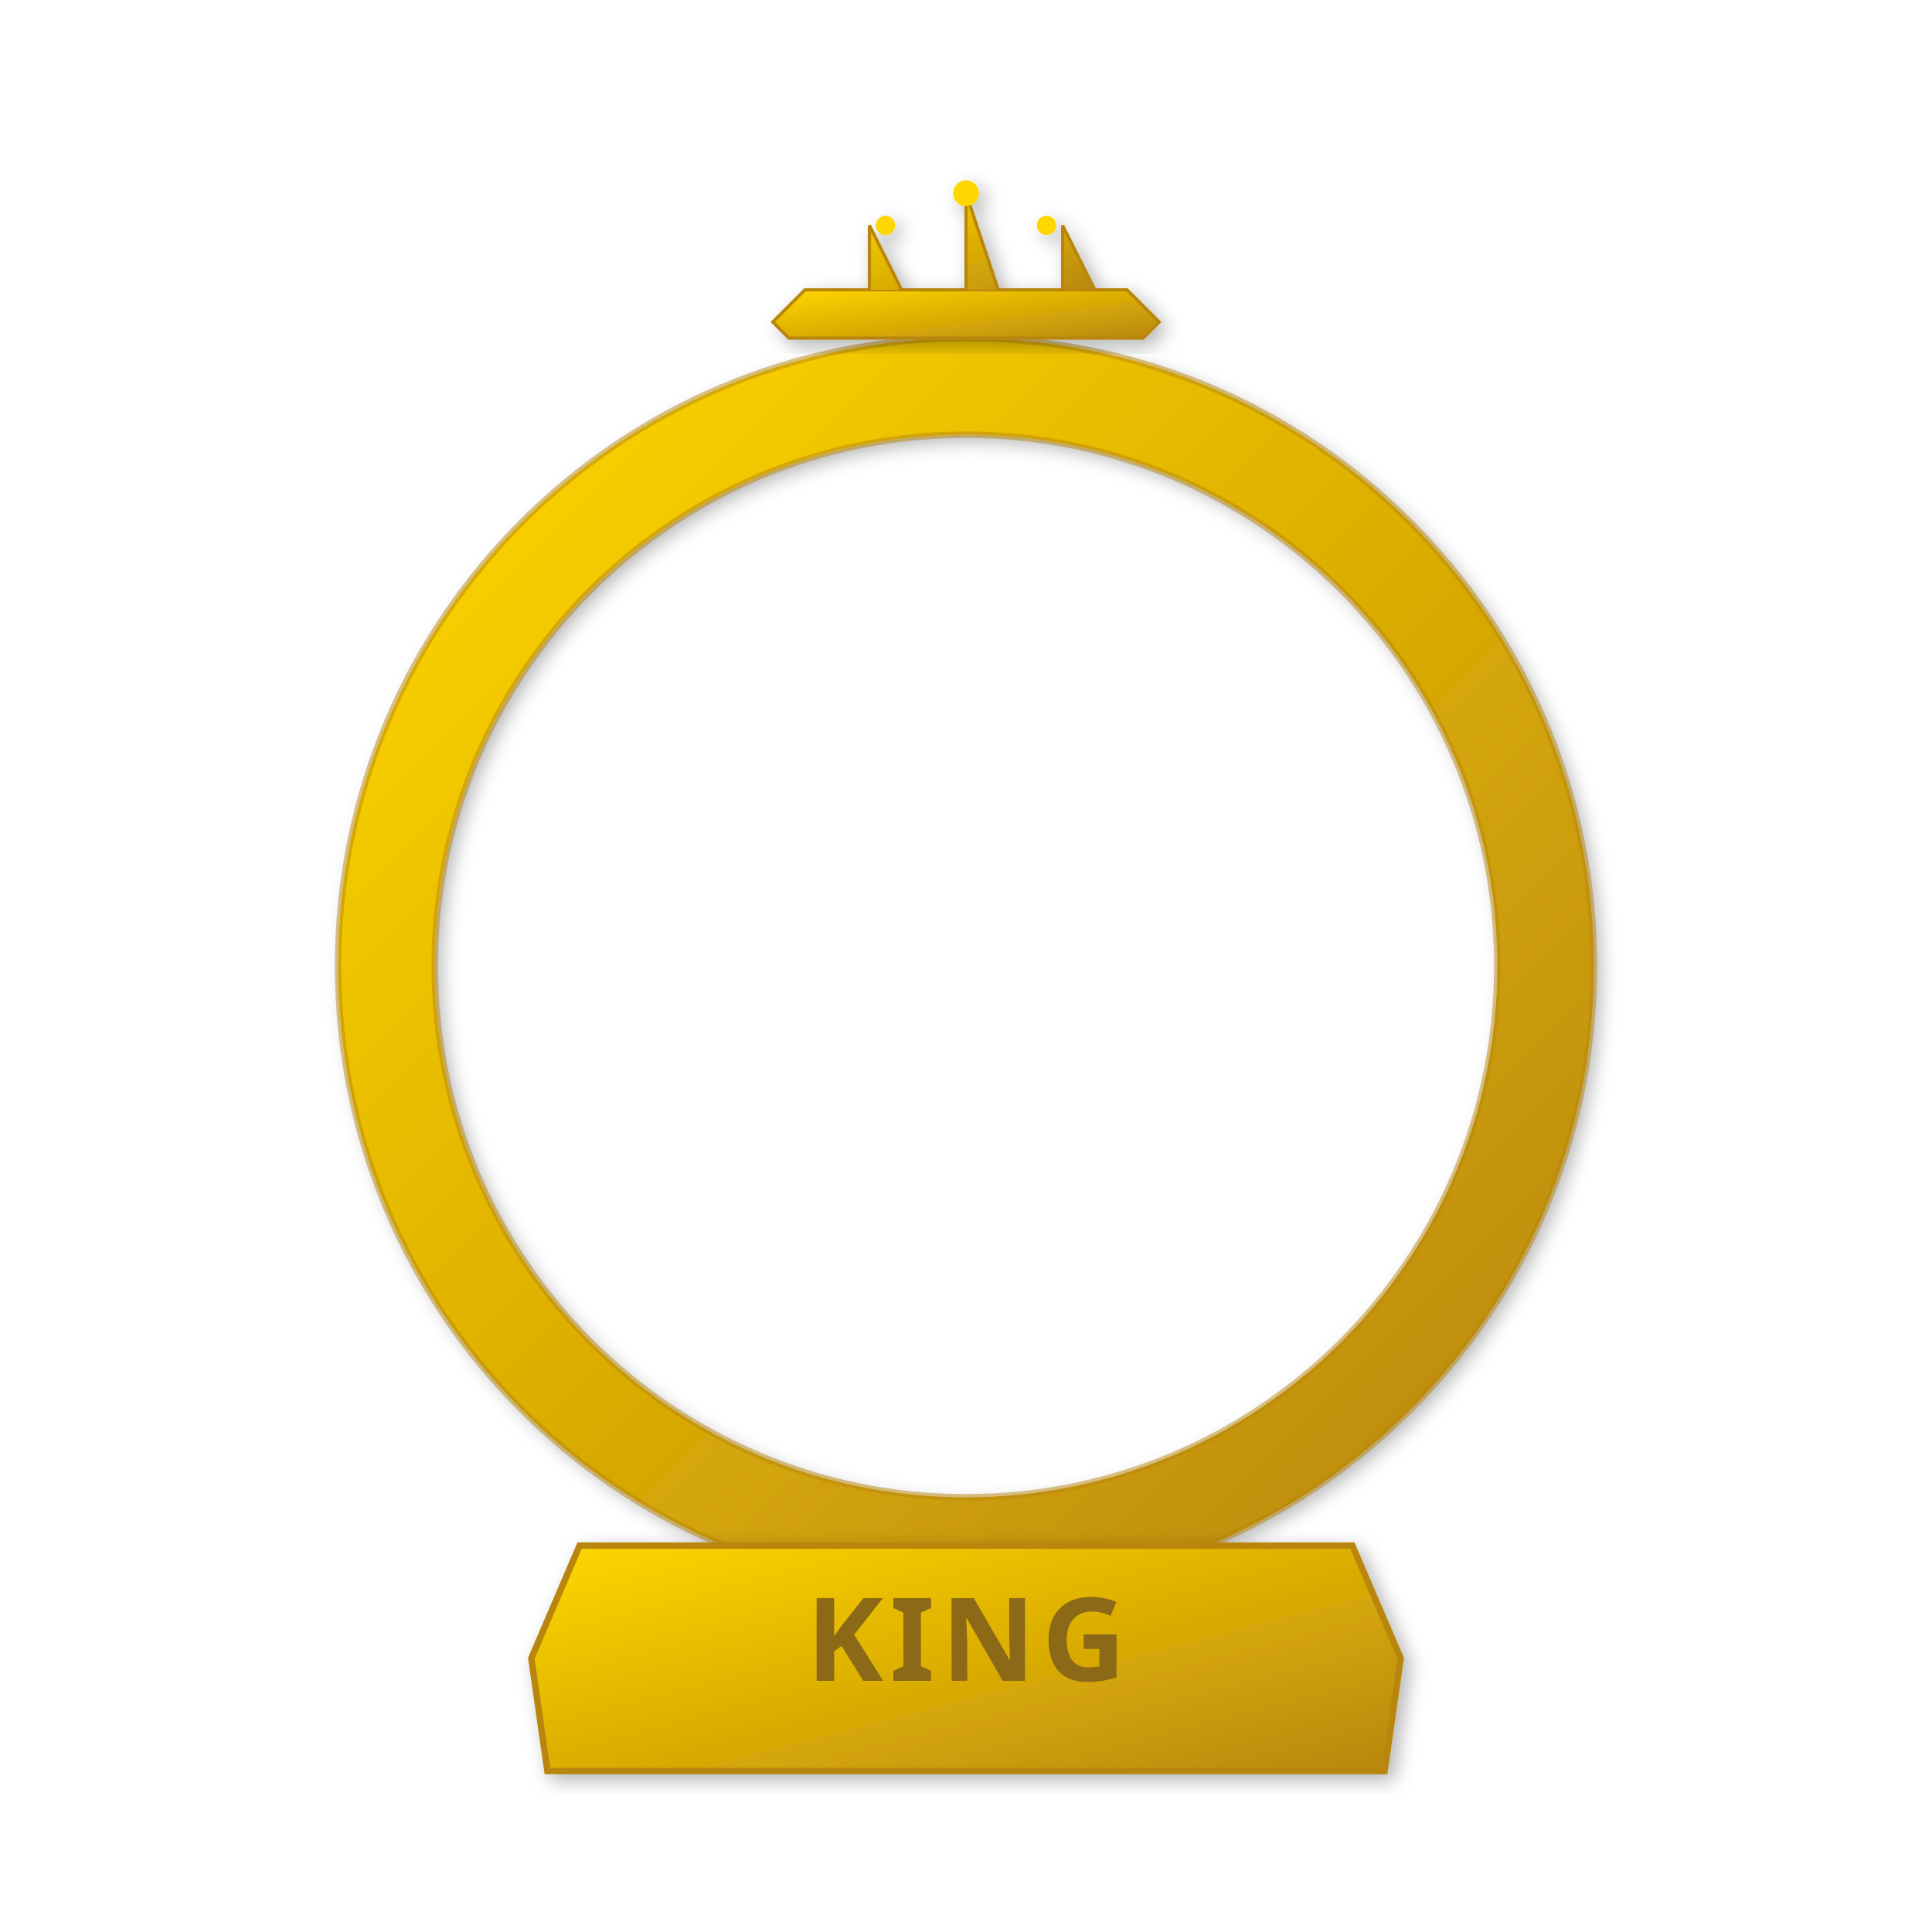
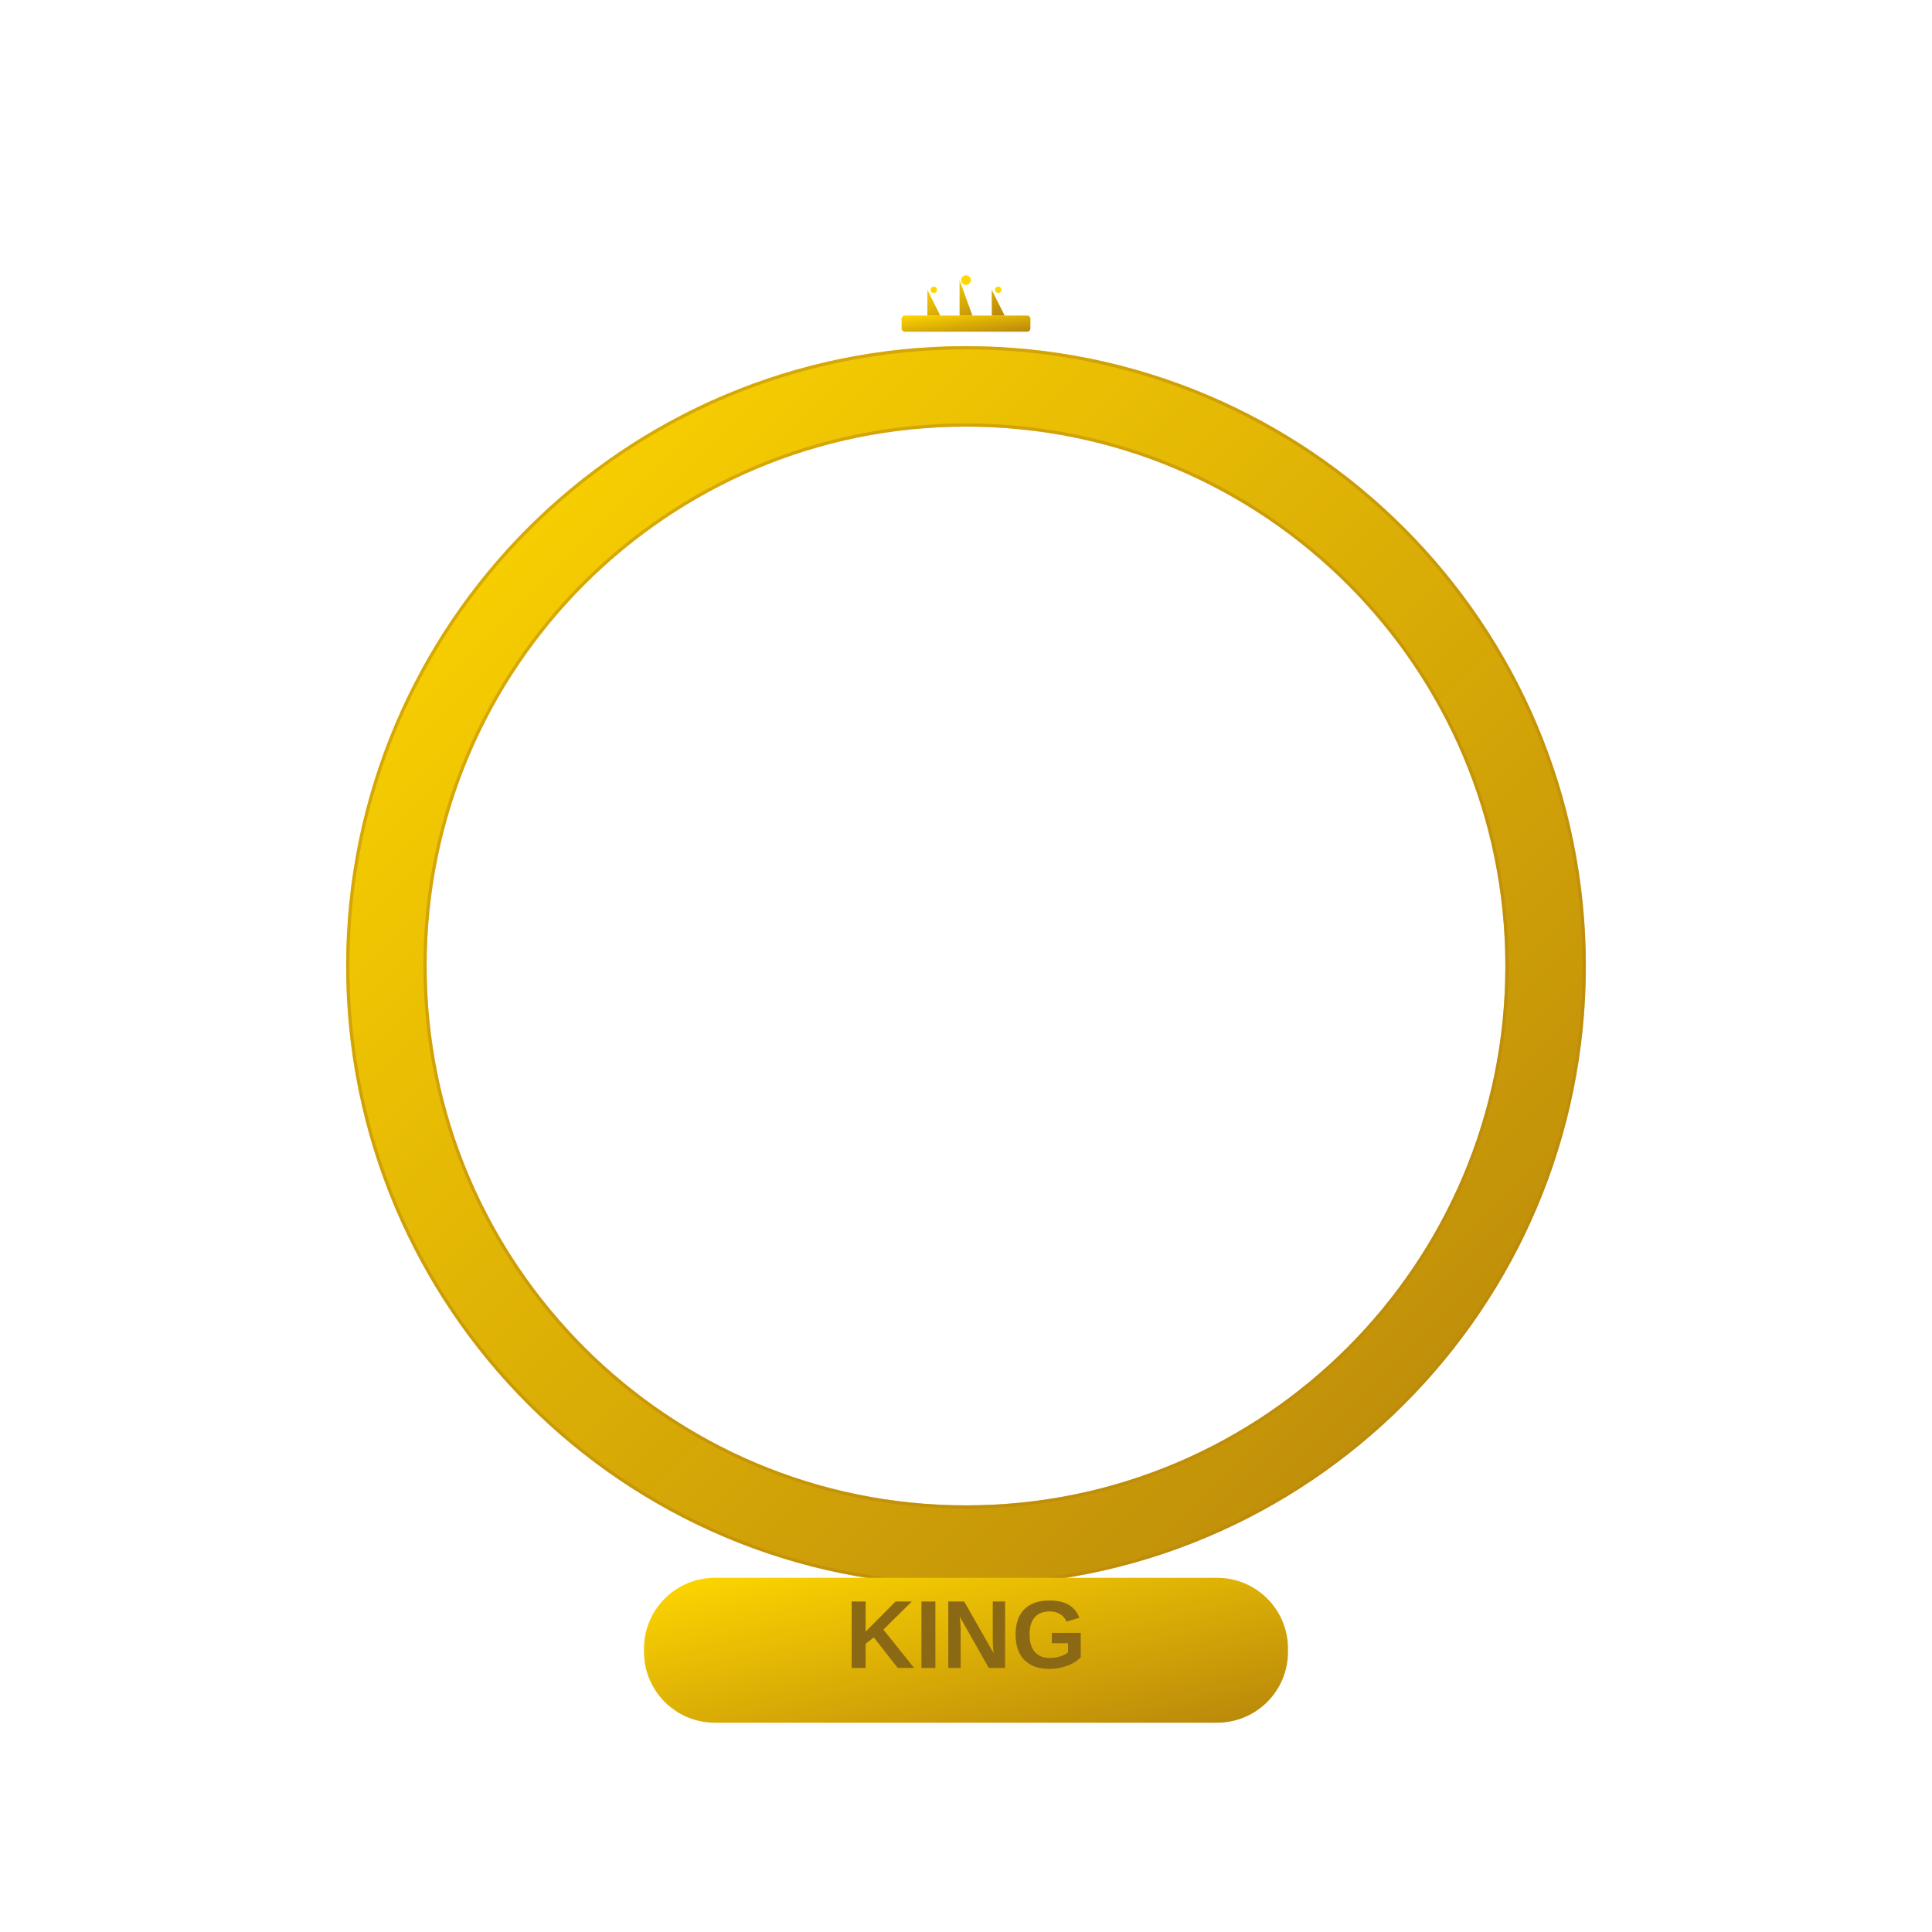
<svg xmlns="http://www.w3.org/2000/svg" width="600" height="600" viewBox="0 0 600 600" fill="none">
  <defs>
    <linearGradient id="kingGrad" x1="0" y1="0" x2="1" y2="1">
      <stop offset="0%" stop-color="#ffd700" />
      <stop offset="100%" stop-color="#b8860b" />
    </linearGradient>
-     <filter id="shadow">
-       <feDropShadow dx="2" dy="2" stdDeviation="3" flood-opacity="0.3" />
-     </filter>
  </defs>
-   <circle cx="300" cy="300" r="180" fill="none" stroke="url(#kingGrad)" stroke-width="30" filter="url(#shadow)" />
-   <circle cx="300" cy="300" r="195" fill="none" stroke="#b8860b" stroke-width="2" opacity="0.5" />
-   <circle cx="300" cy="300" r="165" fill="none" stroke="#b8860b" stroke-width="2" opacity="0.5" />
-   <g filter="url(#shadow)">
-     <path d="M250,90 L350,90 L360,100 L355,105 L245,105 L240,100 Z" fill="url(#kingGrad)" stroke="#b8860b" stroke-width="1" />
-     <path d="M270,90 L270,70 L280,90 M300,90 L300,60 L310,90 M330,90 L330,70 L340,90" fill="url(#kingGrad)" stroke="#b8860b" stroke-width="1" />
-     <circle cx="275" cy="70" r="3" fill="#ffd700" />
-     <circle cx="300" cy="60" r="4" fill="#ffd700" />
-     <circle cx="325" cy="70" r="3" fill="#ffd700" />
+   <circle cx="300" cy="300" r="180" fill="none" stroke="url(#kingGrad)" stroke-width="25" />
+   <circle cx="300" cy="300" r="192" fill="none" stroke="#b8860b" stroke-width="1" opacity="0.5" />
+   <circle cx="300" cy="300" r="168" fill="none" stroke="#b8860b" stroke-width="1" opacity="0.5" />
+   <g>
+     <rect x="280" y="98" width="40" height="5" fill="url(#kingGrad)" rx="1" />
+     <path d="M288,98 L288,90 L292,98 M298,98 L298,87 L302,98 M308,98 L308,90 L312,98" fill="url(#kingGrad)" />
+     <circle cx="290" cy="90" r="1" fill="#ffd700" />
+     <circle cx="300" cy="87" r="1.5" fill="#ffd700" />
+     <circle cx="310" cy="90" r="1" fill="#ffd700" />
  </g>
-   <g filter="url(#shadow)">
-     <path d="M180,480 L420,480 L435,515 L430,550 L170,550 L165,515 Z" fill="url(#kingGrad)" stroke="#b8860b" stroke-width="2" />
-     <text x="300" y="522" text-anchor="middle" fill="#8b6914" font-size="36" font-family="Arial Black" font-weight="bold" letter-spacing="2">KING</text>
+   <g>
+     <rect x="200" y="490" width="200" height="45" rx="22" fill="url(#kingGrad)" />
+     <text x="300" y="518" text-anchor="middle" fill="#8b6914" font-size="30" font-family="Arial" font-weight="bold">KING</text>
  </g>
</svg>
